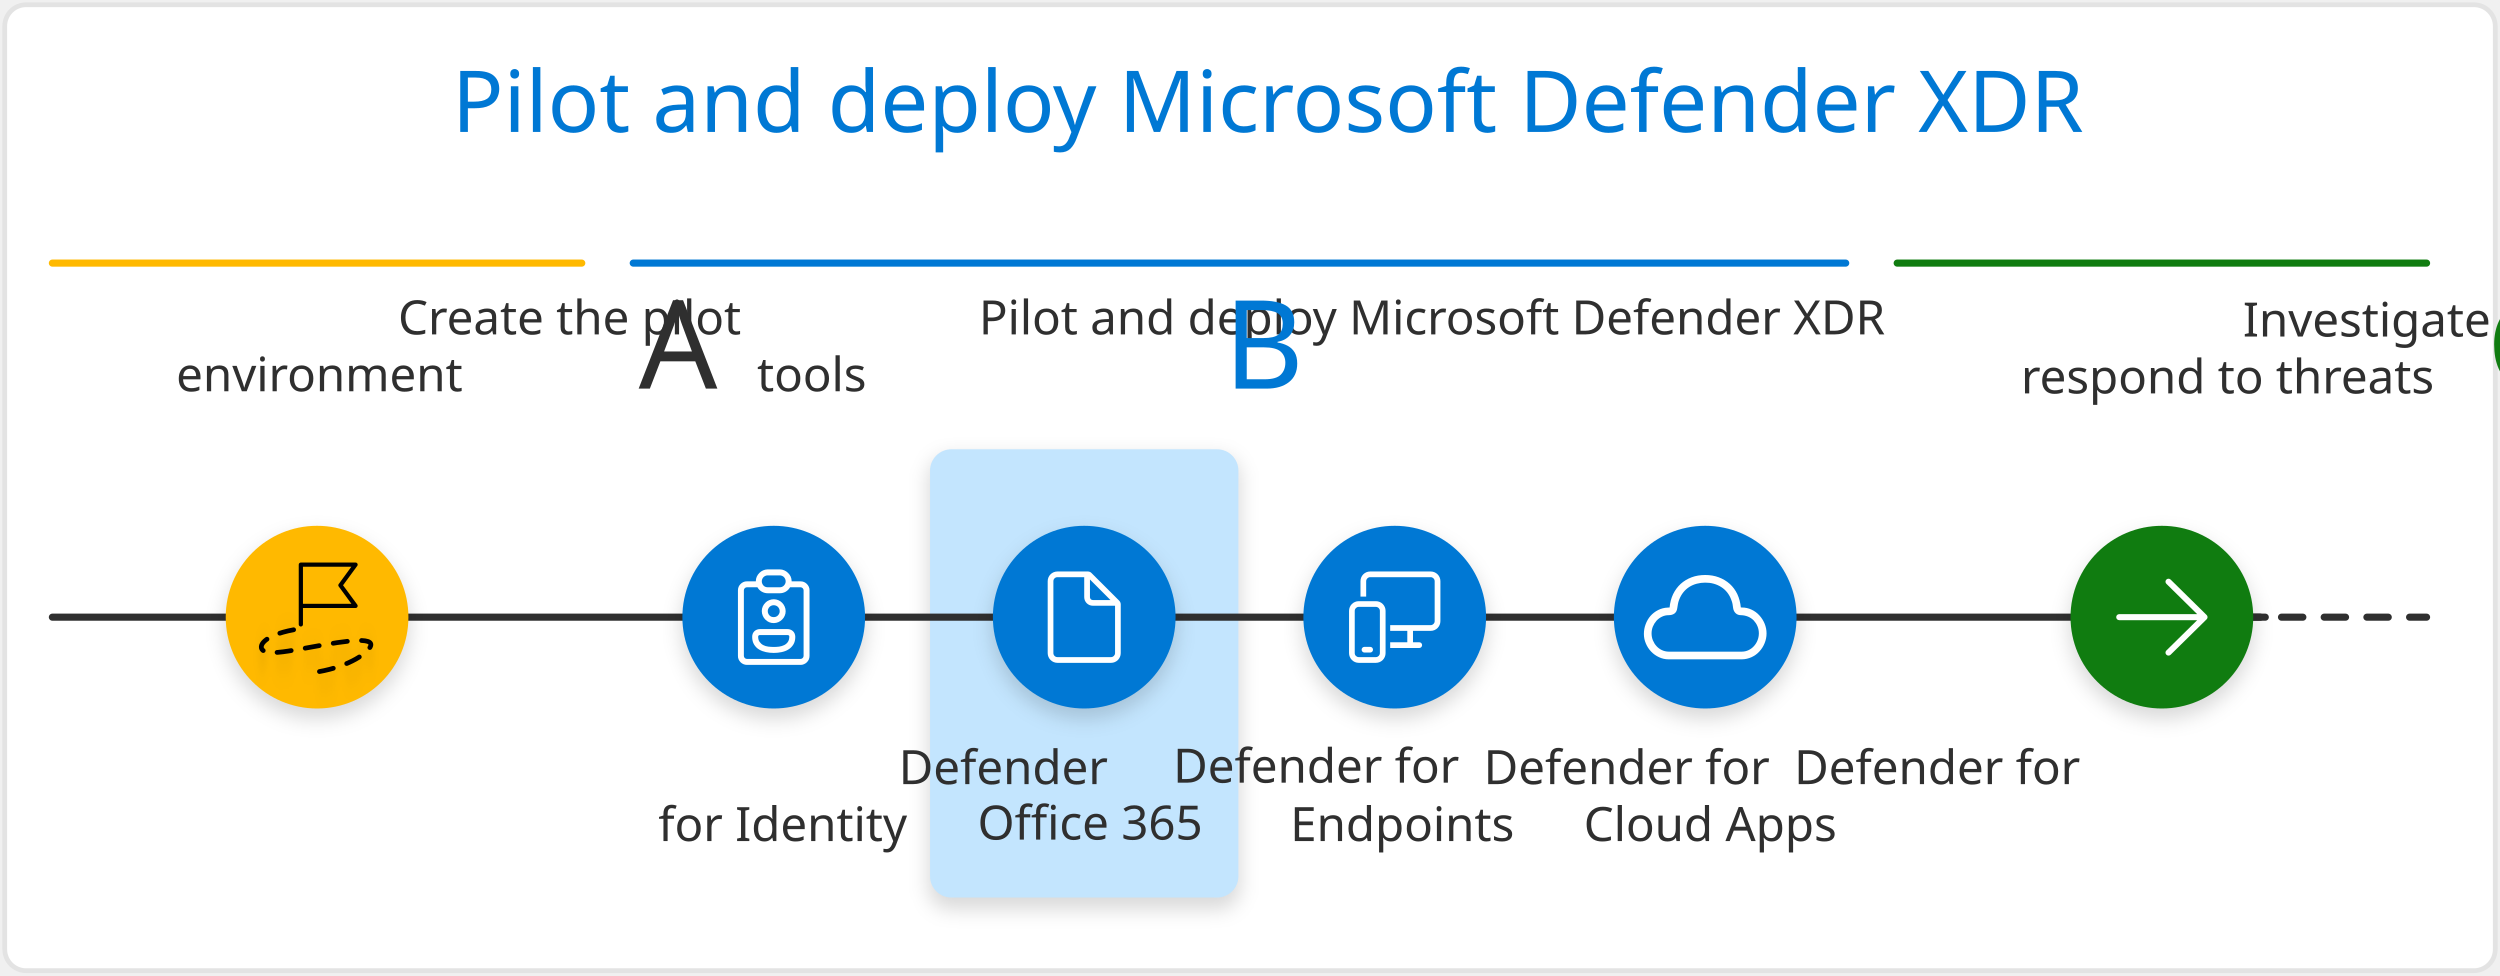
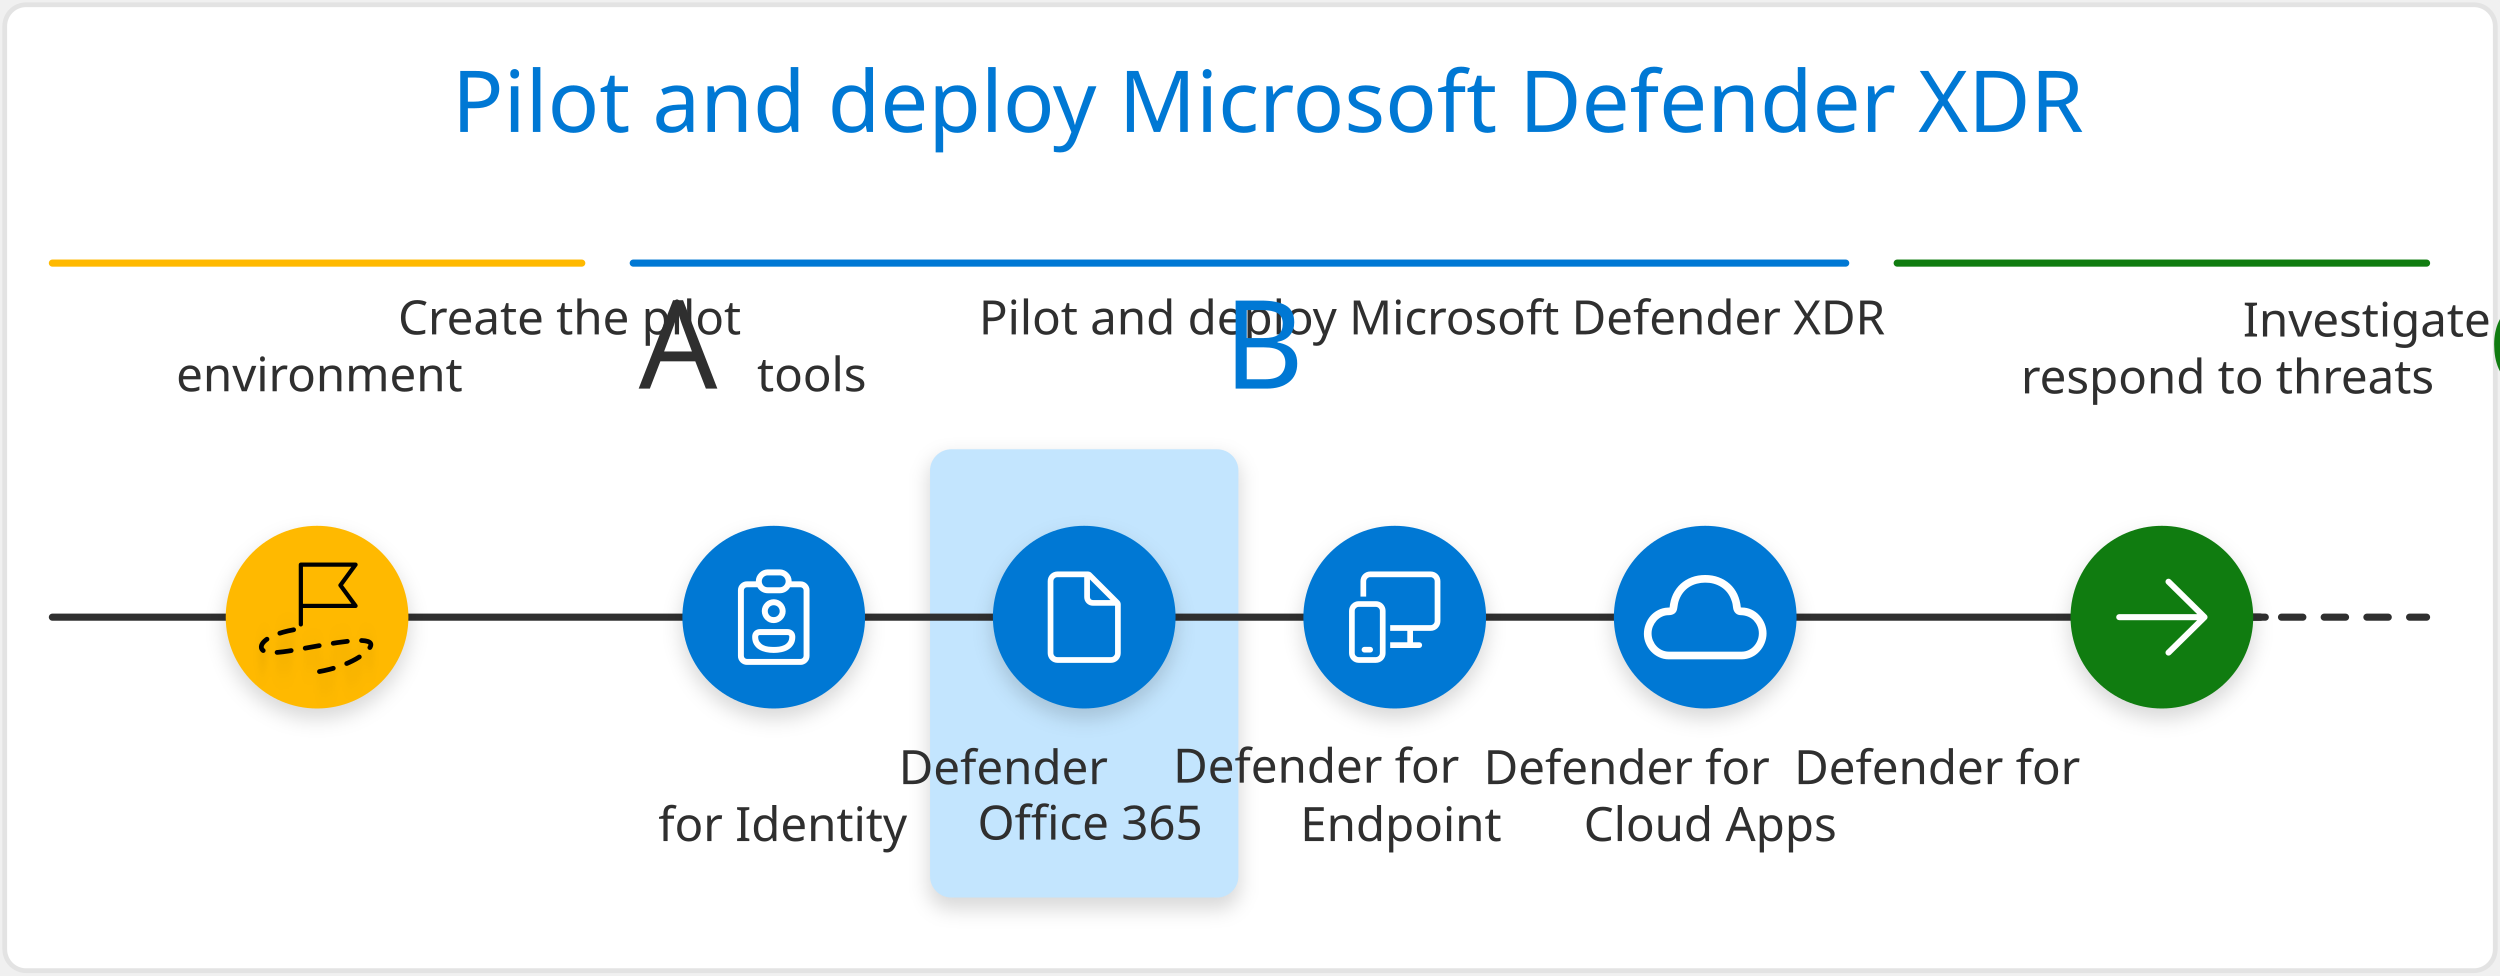
<svg xmlns="http://www.w3.org/2000/svg" xmlns:ns1="http://schemas.microsoft.com/visio/2003/SVGExtensions/" width="7.32in" height="2.856in" viewBox="0 0 527.024 205.625" xml:space="preserve" color-interpolation-filters="sRGB" class="st26">
  <ns1:documentProperties ns1:langID="1033" ns1:viewMarkup="false" />
  <style type="text/css">
	
		.st1 {fill:#ffffff;stroke:#e3e3e3;stroke-width:1}
		.st2 {visibility:visible}
		.st3 {fill:#000000;fill-opacity:0.15;filter:url(#filter_2);stroke:none}
		.st4 {fill:#c3e5fe;stroke:none;stroke-width:1}
		.st5 {stroke:#2f2f2f;stroke-dasharray:4.5,4.5;stroke-linecap:round;stroke-linejoin:round;stroke-width:1.5}
		.st6 {stroke:#2f2f2f;stroke-linecap:round;stroke-linejoin:round;stroke-width:1.5}
		.st7 {fill:#ffb900;stroke:none;stroke-width:1}
		.st8 {fill:#0078d4;stroke:none;stroke-width:1}
		.st9 {fill:#ffffff;stroke:none;stroke-width:0.75}
		.st10 {fill:#107c10;stroke:none;stroke-width:1}
		.st11 {fill:none;stroke:none;stroke-width:1}
		.st12 {fill:#2f2f2f;font-family:Segoe UI;font-size:0.833em}
		.st13 {font-size:1em}
		.st14 {stroke:#0078d4;stroke-linecap:round;stroke-linejoin:round;stroke-width:1.5}
		.st15 {fill:#0078d4;font-family:Segoe UI Semibold;font-size:1.5em}
		.st16 {fill:#ffffff;stroke:none;stroke-width:0.25}
		.st17 {fill:#000000;stroke:none;stroke-width:0.75}
		.st18 {fill:none;filter:url(#filter_2);stroke:#000000;stroke-dasharray:3,3;stroke-linecap:round;stroke-linejoin:round;stroke-opacity:0.15}
		.st19 {stroke:#000000;stroke-dasharray:3,3;stroke-linecap:round;stroke-linejoin:round;stroke-width:1}
		.st20 {stroke:#107c10;stroke-linecap:round;stroke-linejoin:round;stroke-width:1.5}
		.st21 {stroke:#ffb900;stroke-linecap:round;stroke-linejoin:round;stroke-width:1.5}
		.st22 {fill:#ffffff;stroke:none;stroke-width:0.299}
		.st23 {fill:#2f2f2f;font-family:Segoe UI Semibold;font-size:2.167em}
		.st24 {fill:#0078d4;font-family:Segoe UI Semibold;font-size:2.167em}
		.st25 {fill:#107c10;font-family:Segoe UI Semibold;font-size:2.167em}
		.st26 {fill:none;fill-rule:evenodd;font-size:12px;overflow:visible;stroke-linecap:square;stroke-miterlimit:3}
	
	</style>
  <defs id="Filters">
    <filter id="filter_2">
      <feGaussianBlur stdDeviation="2" />
    </filter>
  </defs>
  <g ns1:mID="0" ns1:index="1" ns1:groupContext="foregroundPage">
    <ns1:userDefs>
      <ns1:ud ns1:nameU="visNavType" ns1:val="VT0(1):26" />
    </ns1:userDefs>
    <ns1:pageProperties ns1:drawingScale="1" ns1:pageScale="1" ns1:drawingUnits="19" ns1:shadowOffsetX="9" ns1:shadowOffsetY="-9" />
    <ns1:layer ns1:name="Drawing" ns1:index="0" />
    <ns1:layer ns1:name="Icons" ns1:index="1" ns1:glue="false" />
    <ns1:layer ns1:name="Text" ns1:index="2" />
    <g id="shape1038-1" ns1:mID="1038" ns1:groupContext="shape" ns1:layerMember="0" transform="translate(1,-1)">
      <ns1:userDefs>
        <ns1:ud ns1:nameU="visNavOrder" ns1:prompt="" ns1:val="VT0(3000):26" />
      </ns1:userDefs>
      <rect x="0" y="2" width="525.024" height="203.625" rx="4.5" ry="4.5" class="st1" />
    </g>
    <g id="shape1039-3" ns1:mID="1039" ns1:groupContext="shape" ns1:layerMember="0" transform="translate(196.062,-16.4125)">
      <ns1:userDefs>
        <ns1:ud ns1:nameU="visNavOrder" ns1:val="VT0(27000):26" />
      </ns1:userDefs>
      <g id="shadow1039-4" ns1:groupContext="shadow" ns1:shadowOffsetX="1.22465E-16" ns1:shadowOffsetY="-2" ns1:shadowType="1" ns1:shadowScale="1.01" transform="matrix(1.01,0,0,1.01,-0.32503,0.41625)" class="st2">
        <rect x="0" y="111.125" width="65.006" height="94.5" rx="4.5" ry="4.5" class="st3" />
      </g>
      <rect x="0" y="111.125" width="65.006" height="94.5" rx="4.5" ry="4.5" class="st4" />
    </g>
    <g id="shape1040-8" ns1:mID="1040" ns1:groupContext="shape" ns1:layerMember="0" transform="translate(471.964,-75.5239)">
      <ns1:userDefs>
        <ns1:ud ns1:nameU="visNavOrder" ns1:val="VT0(1000):26" />
      </ns1:userDefs>
      <path d="M0 205.63 L39.58 205.63" class="st5" />
    </g>
    <g id="shape1041-11" ns1:mID="1041" ns1:groupContext="shape" ns1:layerMember="0" transform="translate(11.0414,-75.5239)">
      <ns1:userDefs>
        <ns1:ud ns1:nameU="visNavOrder" ns1:val="VT0(2000):26" />
      </ns1:userDefs>
      <path d="M0 205.63 L466.5 205.63" class="st6" />
    </g>
    <g id="shape1042-14" ns1:mID="1042" ns1:groupContext="shape" ns1:layerMember="1;0" transform="translate(47.5853,-56.2678)">
      <ns1:userDefs>
        <ns1:ud ns1:nameU="visNavOrder" ns1:prompt="" ns1:val="VT0(5000):26" />
      </ns1:userDefs>
      <g id="shadow1042-15" ns1:groupContext="shadow" ns1:shadowOffsetX="1.22465E-16" ns1:shadowOffsetY="-2" ns1:shadowType="1" ns1:shadowScale="1.01" transform="matrix(1.01,0,0,1.01,-0.192561,0.136311)" class="st2">
        <ellipse cx="19.256" cy="186.369" rx="19.256" ry="19.256" class="st3" />
      </g>
      <ellipse cx="19.256" cy="186.369" rx="19.256" ry="19.256" class="st7" />
    </g>
    <g id="shape1043-19" ns1:mID="1043" ns1:groupContext="shape" ns1:layerMember="1;0" transform="translate(274.764,-56.2678)">
      <ns1:userDefs>
        <ns1:ud ns1:nameU="visNavOrder" ns1:prompt="" ns1:val="VT0(11000):26" />
      </ns1:userDefs>
      <g id="shadow1043-20" ns1:groupContext="shadow" ns1:shadowOffsetX="1.22465E-16" ns1:shadowOffsetY="-2" ns1:shadowType="1" ns1:shadowScale="1.01" transform="matrix(1.01,0,0,1.01,-0.192561,0.136311)" class="st2">
        <ellipse cx="19.256" cy="186.369" rx="19.256" ry="19.256" class="st3" />
      </g>
      <ellipse cx="19.256" cy="186.369" rx="19.256" ry="19.256" class="st8" />
    </g>
    <g id="group1044-24" transform="translate(284.392,-65.8958)" ns1:mID="1044" ns1:groupContext="group" ns1:layerMember="0">
      <ns1:userDefs>
        <ns1:ud ns1:nameU="visNavOrder" ns1:prompt="" ns1:val="VT0(12000):26" />
      </ns1:userDefs>
      <g id="shape1045-25" ns1:mID="1045" ns1:groupContext="shape" ns1:layerMember="0">
        <path d="M4.45 186.37 C3.32 186.37 2.41 187.28 2.41 188.41 L2.41 191.66 L3.61 191.66 L3.61 188.41 C3.61 187.95 3.99         187.57 4.45 187.57 L17.21 187.57 C17.68 187.57 18.05 187.95 18.05 188.41 L18.05 196.84 C18.05 197.3         17.68 197.68 17.21 197.68 L8.67 197.68 L8.67 198.89 L12.28 198.89 L12.28 201.29 L8.67 201.29 L8.67 202.5         L14.8 202.5 C15.14 202.5 15.4 202.23 15.4 201.89 C15.4 201.56 15.14 201.29 14.8 201.29 L13.48 201.29         L13.48 198.89 L17.21 198.89 C18.34 198.89 19.26 197.97 19.26 196.84 L19.26 188.41 C19.26 187.28 18.34         186.37 17.21 186.37 L4.45 186.37 ZM2.65 202.86 C2.65 202.52 2.92 202.26 3.25 202.26 L4.45 202.26 C4.79         202.26 5.05 202.52 5.05 202.86 C5.05 203.19 4.79 203.46 4.45 203.46 L3.25 203.46 C2.92 203.46 2.65 203.19         2.65 202.86 ZM2.05 192.63 C0.92 192.63 0 193.54 0 194.67 L0 203.58 C0 204.71 0.92 205.63 2.05 205.63         L5.66 205.63 C6.79 205.63 7.7 204.71 7.7 203.58 L7.7 194.67 C7.7 193.54 6.79 192.63 5.66 192.63 L2.05         192.63 ZM1.2 194.67 C1.2 194.21 1.58 193.83 2.05 193.83 L5.66 193.83 C6.12 193.83 6.5 194.21 6.5 194.67         L6.5 203.58 C6.5 204.04 6.12 204.42 5.66 204.42 L2.05 204.42 C1.58 204.42 1.2 204.04 1.2 203.58 L1.2         194.67 Z" class="st9" />
      </g>
    </g>
    <g id="shape1046-27" ns1:mID="1046" ns1:groupContext="shape" ns1:layerMember="1;0" transform="translate(209.309,-56.2678)">
      <ns1:userDefs>
        <ns1:ud ns1:nameU="visNavOrder" ns1:prompt="" ns1:val="VT0(10000):26" />
      </ns1:userDefs>
      <g id="shadow1046-28" ns1:groupContext="shadow" ns1:shadowOffsetX="1.22465E-16" ns1:shadowOffsetY="-2" ns1:shadowType="1" ns1:shadowScale="1.01" transform="matrix(1.01,0,0,1.01,-0.192561,0.136311)" class="st2">
        <ellipse cx="19.256" cy="186.369" rx="19.256" ry="19.256" class="st3" />
      </g>
      <ellipse cx="19.256" cy="186.369" rx="19.256" ry="19.256" class="st8" />
    </g>
    <g id="shape1047-32" ns1:mID="1047" ns1:groupContext="shape" ns1:layerMember="1;0" transform="translate(143.854,-56.2678)">
      <ns1:userDefs>
        <ns1:ud ns1:nameU="visNavOrder" ns1:prompt="" ns1:val="VT0(8000):26" />
      </ns1:userDefs>
      <g id="shadow1047-33" ns1:groupContext="shadow" ns1:shadowOffsetX="1.22465E-16" ns1:shadowOffsetY="-2" ns1:shadowType="1" ns1:shadowScale="1.01" transform="matrix(1.01,0,0,1.01,-0.192561,0.136311)" class="st2">
        <ellipse cx="19.256" cy="186.369" rx="19.256" ry="19.256" class="st3" />
      </g>
      <ellipse cx="19.256" cy="186.369" rx="19.256" ry="19.256" class="st8" />
    </g>
    <g id="shape1048-37" ns1:mID="1048" ns1:groupContext="shape" ns1:layerMember="1;0" transform="translate(340.219,-56.2678)">
      <ns1:userDefs>
        <ns1:ud ns1:nameU="visNavOrder" ns1:prompt="" ns1:val="VT0(14000):26" />
      </ns1:userDefs>
      <g id="shadow1048-38" ns1:groupContext="shadow" ns1:shadowOffsetX="1.22465E-16" ns1:shadowOffsetY="-2" ns1:shadowType="1" ns1:shadowScale="1.01" transform="matrix(1.01,0,0,1.01,-0.192561,0.136311)" class="st2">
        <ellipse cx="19.256" cy="186.369" rx="19.256" ry="19.256" class="st3" />
      </g>
      <ellipse cx="19.256" cy="186.369" rx="19.256" ry="19.256" class="st8" />
    </g>
    <g id="shape1049-42" ns1:mID="1049" ns1:groupContext="shape" ns1:layerMember="1;0" transform="translate(436.488,-56.2678)">
      <ns1:userDefs>
        <ns1:ud ns1:nameU="visNavOrder" ns1:prompt="" ns1:val="VT0(17000):26" />
      </ns1:userDefs>
      <g id="shadow1049-43" ns1:groupContext="shadow" ns1:shadowOffsetX="1.22465E-16" ns1:shadowOffsetY="-2" ns1:shadowType="1" ns1:shadowScale="1.01" transform="matrix(1.01,0,0,1.01,-0.192561,0.136311)" class="st2">
        <ellipse cx="19.256" cy="186.369" rx="19.256" ry="19.256" class="st3" />
      </g>
      <ellipse cx="19.256" cy="186.369" rx="19.256" ry="19.256" class="st10" />
    </g>
    <g id="group1050-47" transform="translate(446.116,-67.353)" ns1:mID="1050" ns1:groupContext="group" ns1:layerMember="0">
      <ns1:userDefs>
        <ns1:ud ns1:nameU="visNavOrder" ns1:prompt="" ns1:val="VT0(19000):26" />
      </ns1:userDefs>
      <g id="shape1051-48" ns1:mID="1051" ns1:groupContext="shape" ns1:layerMember="0">
        <path d="M0 197.45 C0 197.1 0.28 196.82 0.63 196.82 L17.07 196.82 L10.58 190.43 C10.33 190.19 10.32 189.79 10.57         189.54 C10.81 189.29 11.22 189.28 11.47 189.53 L19.06 197 C19.06 197 19.07 197.01 19.07 197.01 C19.18         197.12 19.24 197.26 19.25 197.4 C19.26 197.44 19.26 197.48 19.25 197.52 C19.24 197.66 19.18 197.79 19.07         197.9 C19.07 197.91 19.06 197.91 19.05 197.92 L11.47 205.38 C11.22 205.63 10.81 205.62 10.57 205.37         C10.32 205.12 10.33 204.72 10.58 204.48 L17.07 198.09 L0.63 198.09 C0.28 198.09 0 197.8 0 197.45 Z" class="st9" />
      </g>
    </g>
    <g id="shape1052-50" ns1:mID="1052" ns1:groupContext="shape" ns1:layerMember="2" transform="translate(159.593,-120.578)">
      <ns1:userDefs>
        <ns1:ud ns1:nameU="visNavOrder" ns1:val="VT0(6000):26" />
      </ns1:userDefs>
      <ns1:textBlock ns1:margins="rect(0,0,0,0)" />
      <ns1:textRect cx="93.735" cy="194.071" width="187.47" height="23.107" />
      <rect x="0" y="182.518" width="187.47" height="23.107" rx="4.5" ry="4.5" class="st11" />
      <text x="0" y="191.07" class="st12" ns1:langID="1033">
        <ns1:paragraph />
        <ns1:tabList />Pilot and deploy Microsoft Defender XDR <tspan x="0" dy="1.2em" class="st13">tools</tspan>
      </text>
    </g>
    <g id="shape1053-54" ns1:mID="1053" ns1:groupContext="shape" ns1:layerMember="2" transform="translate(132.3,-25.7634)">
      <ns1:userDefs>
        <ns1:ud ns1:nameU="visNavOrder" ns1:val="VT0(7000):26" />
      </ns1:userDefs>
      <ns1:textBlock ns1:margins="rect(6,6,6,6)" />
      <ns1:textRect cx="30.81" cy="194.071" width="61.62" height="23.107" />
      <rect x="0" y="182.518" width="61.62" height="23.107" rx="4.5" ry="4.5" class="st11" />
      <text x="10.38" y="191.07" class="st12" ns1:langID="1033">
        <ns1:paragraph ns1:horizAlign="1" />
        <ns1:tabList />Defender <tspan x="6.47" dy="1.2em" class="st13">for Identity</tspan>
      </text>
    </g>
    <g id="shape1054-58" ns1:mID="1054" ns1:groupContext="shape" ns1:layerMember="0" transform="translate(133.493,-150.165)">
      <ns1:userDefs>
        <ns1:ud ns1:nameU="visNavOrder" ns1:val="VT0(15000):26" />
      </ns1:userDefs>
      <path d="M0 205.63 L255.6 205.63" class="st14" />
    </g>
    <g id="shape1055-61" ns1:mID="1055" ns1:groupContext="shape" ns1:layerMember="2" transform="translate(192.253,-26.3707)">
      <ns1:userDefs>
        <ns1:ud ns1:nameU="visNavOrder" ns1:val="VT0(18000):26" />
      </ns1:userDefs>
      <ns1:textBlock ns1:margins="rect(6,6,6,6)" />
      <ns1:textRect cx="36.312" cy="194.375" width="72.63" height="22.5" />
      <rect x="0" y="183.125" width="72.625" height="22.5" rx="4.5" ry="4.5" class="st11" />
      <text x="8.28" y="191.37" class="st12" ns1:langID="1033">
        <ns1:paragraph ns1:horizAlign="1" />
        <ns1:tabList />Defender for <tspan x="13.82" dy="1.2em" class="st13">Office 365</tspan>
      </text>
    </g>
    <g id="shape1056-65" ns1:mID="1056" ns1:groupContext="shape" ns1:layerMember="2" transform="translate(259.99,-25.7634)">
      <ns1:userDefs>
        <ns1:ud ns1:nameU="visNavOrder" ns1:val="VT0(20000):26" />
      </ns1:userDefs>
      <ns1:textBlock ns1:margins="rect(6,6,6,6)" />
      <ns1:textRect cx="34.031" cy="194.071" width="68.07" height="23.107" />
      <rect x="0" y="182.518" width="68.061" height="23.107" rx="4.5" ry="4.5" class="st11" />
      <text x="6" y="191.07" class="st12" ns1:langID="1033">
        <ns1:paragraph ns1:horizAlign="1" />
-         <ns1:tabList />Defender for <tspan x="12" dy="1.2em" class="st13">Endpoints </tspan>
+         <ns1:tabList />Defender for <tspan x="14.12" dy="1.2em" class="st13">Endpoint</tspan>
      </text>
    </g>
    <g id="shape1057-69" ns1:mID="1057" ns1:groupContext="shape" ns1:layerMember="2" transform="translate(325.445,-25.7634)">
      <ns1:userDefs>
        <ns1:ud ns1:nameU="visNavOrder" ns1:val="VT0(21000):26" />
      </ns1:userDefs>
      <ns1:textBlock ns1:margins="rect(6,6,6,6)" />
      <ns1:textRect cx="34.031" cy="194.071" width="68.07" height="23.107" />
      <rect x="0" y="182.518" width="68.061" height="23.107" rx="4.5" ry="4.5" class="st11" />
      <text x="6" y="191.07" class="st12" ns1:langID="1033">
        <ns1:paragraph ns1:horizAlign="1" />
        <ns1:tabList />Defender for <tspan x="8.42" dy="1.2em" class="st13">Cloud Apps</tspan>
      </text>
    </g>
    <g id="shape1058-73" ns1:mID="1058" ns1:groupContext="shape" ns1:layerMember="2;0" transform="translate(11.0414,-172.22)">
      <ns1:userDefs>
        <ns1:ud ns1:nameU="visNavOrder" ns1:prompt="" ns1:val="VT0(22000):26" />
      </ns1:userDefs>
      <ns1:textBlock ns1:margins="rect(0,0,0,0)" />
      <ns1:textRect cx="201.546" cy="194.64" width="403.1" height="21.971" />
      <rect x="0" y="183.654" width="403.092" height="21.971" rx="4.5" ry="4.5" class="st11" />
      <text x="0" y="200.04" class="st15" ns1:langID="1033">
        <ns1:paragraph />
        <ns1:tabList />Pilot and deploy Microsoft Defender XDR</text>
    </g>
    <g id="group1059-76" transform="translate(220.863,-65.8958)" ns1:mID="1059" ns1:groupContext="group" ns1:layerMember="0">
      <ns1:userDefs>
        <ns1:ud ns1:nameU="visNavOrder" ns1:val="VT0(23000):26" />
      </ns1:userDefs>
      <g id="shape1060-77" ns1:mID="1060" ns1:groupContext="shape" ns1:layerMember="0">
        <path d="M2.05 186.37 C0.92 186.37 0 187.28 0 188.41 L0 203.58 C0 204.71 0.92 205.63 2.05 205.63 L13.36 205.63 C14.49         205.63 15.4 204.71 15.4 203.58 L15.4 193.31 C15.4 193.02 15.29 192.75 15.09 192.54 L9.23 186.69 C9.03         186.48 8.75 186.37 8.47 186.37 L2.05 186.37 ZM1.2 188.41 C1.2 187.95 1.58 187.57 2.05 187.57 L7.7 187.57         L7.7 191.78 C7.7 192.78 8.51 193.59 9.51 193.59 L14.2 193.59 L14.2 203.58 C14.2 204.04 13.82 204.42         13.36 204.42 L2.05 204.42 C1.58 204.42 1.2 204.04 1.2 203.58 L1.2 188.41 ZM13.23 192.39 L9.51 192.39         C9.18 192.39 8.91 192.12 8.91 191.78 L8.91 188.06 L13.23 192.39 Z" class="st9" />
      </g>
    </g>
    <g id="group1061-79" transform="translate(346.547,-66.6354)" ns1:mID="1061" ns1:groupContext="group" ns1:layerMember="0">
      <ns1:userDefs>
        <ns1:ud ns1:nameU="visNavOrder" ns1:val="VT0(24000):26" />
      </ns1:userDefs>
      <g id="shape1062-80" ns1:mID="1062" ns1:groupContext="shape" ns1:layerMember="0">
        <path d="M5.2 205.63 C4.49 205.63 3.83 205.48 3.19 205.18 C2.56 204.89 2.01 204.5 1.54 204.01 C1.07 203.52 0.69 202.95         0.42 202.3 C0.14 201.66 0 200.98 0 200.28 C0 199.57 0.12 198.88 0.37 198.23 C0.61 197.57 0.95 196.99         1.39 196.48 C1.83 195.98 2.36 195.57 2.98 195.25 C3.6 194.93 4.28 194.75 5.01 194.72 L5.42 194.7 C5.51         193.67 5.76 192.73 6.16 191.89 C6.57 191.05 7.1 190.33 7.75 189.73 C8.41 189.13 9.18 188.67 10.05 188.34         C10.92 188.01 11.88 187.85 12.93 187.85 C13.96 187.85 14.92 188.01 15.79 188.34 C16.67 188.67 17.44         189.13 18.11 189.73 C18.77 190.33 19.3 191.05 19.7 191.89 C20.09 192.73 20.34 193.67 20.44 194.7 L20.64         194.7 C21.38 194.7 22.06 194.85 22.69 195.15 C23.32 195.44 23.87 195.84 24.34 196.36 C24.81 196.87 25.18         197.45 25.45 198.1 C25.72 198.75 25.86 199.44 25.86 200.17 C25.86 200.89 25.72 201.57 25.45 202.23 C25.18         202.89 24.82 203.47 24.35 203.97 C23.89 204.48 23.34 204.88 22.7 205.17 C22.06 205.46 21.38 205.62 20.66         205.63 L5.2 205.63 ZM20.63 204.01 C21.14 204.01 21.62 203.9 22.06 203.69 C22.5 203.48 22.88 203.2 23.21         202.83 C23.53 202.47 23.79 202.06 23.96 201.61 C24.14 201.16 24.23 200.68 24.24 200.17 C24.24 199.63         24.14 199.13 23.95 198.67 C23.76 198.2 23.49 197.8 23.16 197.44 C22.82 197.09 22.41 196.82 21.94 196.62         C21.47 196.43 20.97 196.33 20.44 196.32 C20 196.32 19.64 196.18 19.36 195.92 C19.07 195.65 18.89 195.3         18.82 194.87 C18.78 194.56 18.74 194.27 18.69 193.98 C18.64 193.7 18.55 193.41 18.43 193.11 C18.22 192.51         17.92 191.98 17.56 191.52 C17.2 191.07 16.78 190.69 16.3 190.39 C15.82 190.08 15.3 189.85 14.73 189.69         C14.17 189.53 13.57 189.46 12.93 189.46 C12.3 189.46 11.7 189.54 11.14 189.69 C10.57 189.84 10.05 190.07         9.57 190.37 C9.09 190.68 8.67 191.06 8.31 191.51 C7.95 191.96 7.65 192.49 7.42 193.1 C7.31 193.39 7.23         193.68 7.18 193.97 C7.13 194.26 7.08 194.56 7.03 194.87 C6.97 195.36 6.77 195.73 6.45 195.97 C6.13 196.2         5.73 196.32 5.24 196.32 C4.73 196.32 4.25 196.42 3.81 196.64 C3.37 196.85 2.99 197.13 2.66 197.49 C2.34         197.86 2.08 198.27 1.89 198.73 C1.71 199.19 1.62 199.67 1.62 200.17 C1.62 200.67 1.71 201.15 1.89 201.61         C2.08 202.07 2.33 202.48 2.65 202.83 C2.97 203.19 3.35 203.47 3.79 203.68 C4.23 203.89 4.71 204 5.23         204.01 L20.63 204.01 Z" class="st16" />
      </g>
    </g>
    <g id="group1063-82" transform="translate(54.4013,-64.0101)" ns1:mID="1063" ns1:groupContext="group" ns1:layerMember="0">
      <ns1:userDefs>
        <ns1:ud ns1:nameU="visNavOrder" ns1:val="VT0(26000):26" />
      </ns1:userDefs>
      <g id="group1064-83" transform="translate(8.57463,-9.54009)" ns1:mID="1064" ns1:groupContext="group" ns1:layerMember="0">
        <ns1:userDefs>
          <ns1:ud ns1:nameU="visNavOrder" ns1:prompt="" ns1:val="VT0(35000):26" />
        </ns1:userDefs>
        <g id="shape1065-84" ns1:mID="1065" ns1:groupContext="shape" ns1:layerMember="0">
          <path d="M0 192.58 C0 192.34 0.2 192.14 0.44 192.14 L11.98 192.14 C12.15 192.14 12.3 192.23 12.37 192.38 C12.45          192.53 12.44 192.71 12.34 192.84 L9.34 196.93 L12.34 201.01 C12.44 201.15 12.45 201.33 12.37 201.48          C12.3 201.63 12.15 201.72 11.98 201.72 L0.89 201.72 L0.89 205.18 C0.89 205.43 0.69 205.63 0.44 205.63          C0.2 205.63 0 205.43 0 205.18 L0 192.58 ZM0.89 200.83 L11.1 200.83 L8.43 197.19 C8.31 197.04 8.31          196.82 8.43 196.67 L11.1 193.02 L0.89 193.02 L0.89 200.83 Z" class="st17" />
        </g>
      </g>
      <g id="shape1066-86" ns1:mID="1066" ns1:groupContext="shape" ns1:layerMember="0" transform="translate(177.989,96.4831) rotate(59.5344)">
        <ns1:userDefs>
          <ns1:ud ns1:nameU="visNavOrder" ns1:prompt="" ns1:val="VT0(36000):26" />
        </ns1:userDefs>
        <g id="shadow1066-87" ns1:groupContext="shadow" ns1:shadowOffsetX="1.22465E-16" ns1:shadowOffsetY="-2" ns1:shadowType="1" ns1:shadowScale="1.01" transform="matrix(1.01,1.11022E-16,-1.11022E-16,1.01,1.6725,-0.963924)" class="st2">
          <path d="M0 197.8 C-2.27 204.07 -0.75 206.25 0.65 205.5 C1.82 204.87 2.91 202.2 4.37 198.23 C6.51 192.43 9.46          183.88 11.11 185.47 C12.14 186.47 12.66 191.45 10.27 197.8" class="st18" />
        </g>
        <path d="M0 197.8 C-2.27 204.07 -0.75 206.25 0.65 205.5 C1.82 204.87 2.91 202.2 4.37 198.23 C6.51 192.43 9.46 183.88         11.11 185.47 C12.14 186.47 12.66 191.45 10.27 197.8" class="st19" />
      </g>
    </g>
    <g id="shape1067-94" ns1:mID="1067" ns1:groupContext="shape" ns1:layerMember="2" transform="translate(426.044,-120.578)">
      <ns1:userDefs>
        <ns1:ud ns1:nameU="visNavOrder" ns1:val="VT0(9000):26" />
      </ns1:userDefs>
      <ns1:textBlock ns1:margins="rect(0,0,0,0)" ns1:verticalAlign="0" />
      <ns1:textRect cx="42.75" cy="194.071" width="85.5" height="23.107" />
      <rect x="0" y="182.518" width="85.5" height="23.107" rx="4.5" ry="4.5" class="st11" />
      <text x="0" y="191.52" class="st12" ns1:langID="1033">
        <ns1:paragraph />
        <ns1:tabList />Investigate and <tspan x="0" dy="1.2em" class="st13">respond to threats</tspan>
      </text>
    </g>
    <g id="shape1068-98" ns1:mID="1068" ns1:groupContext="shape" ns1:layerMember="0" transform="translate(399.944,-150.165)">
      <ns1:userDefs>
        <ns1:ud ns1:nameU="visNavOrder" ns1:val="VT0(16000):26" />
      </ns1:userDefs>
      <path d="M0 205.63 L111.6 205.63" class="st20" />
    </g>
    <g id="shape1069-101" ns1:mID="1069" ns1:groupContext="shape" ns1:layerMember="2" transform="translate(37.1414,-120.578)">
      <ns1:userDefs>
        <ns1:ud ns1:nameU="visNavOrder" ns1:val="VT0(4000):26" />
      </ns1:userDefs>
      <ns1:textBlock ns1:margins="rect(0,0,0,0)" />
      <ns1:textRect cx="42.75" cy="194.071" width="85.5" height="23.107" />
      <rect x="0" y="182.518" width="85.5" height="23.107" rx="4.5" ry="4.5" class="st11" />
      <text x="0" y="191.07" class="st12" ns1:langID="1033">
        <ns1:paragraph />
        <ns1:tabList />Create the pilot <tspan x="0" dy="1.2em" class="st13">environment</tspan>
      </text>
    </g>
    <g id="shape1070-105" ns1:mID="1070" ns1:groupContext="shape" ns1:layerMember="0" transform="translate(11.0414,-150.165)">
      <ns1:userDefs>
        <ns1:ud ns1:nameU="visNavOrder" ns1:val="VT0(13000):26" />
      </ns1:userDefs>
      <path d="M0 205.63 L111.6 205.63" class="st21" />
    </g>
    <g id="group1071-108" transform="translate(155.555,-65.4561)" ns1:mID="1071" ns1:groupContext="group" ns1:layerMember="0">
      <ns1:userDefs>
        <ns1:ud ns1:nameU="visNavOrder" ns1:val="VT0(25000):26" />
      </ns1:userDefs>
      <g id="shape1072-109" ns1:mID="1072" ns1:groupContext="shape" ns1:layerMember="0">
        <path d="M1.89 205.62 C1.64 205.62 1.4 205.57 1.17 205.47 C0.94 205.37 0.74 205.24 0.57 205.07 C0.4 204.9 0.26 204.69         0.15 204.46 C0.05 204.22 0 203.98 0.01 203.73 L0.01 189.89 C0.01 189.64 0.06 189.39 0.15 189.17 C0.25         188.94 0.39 188.74 0.56 188.57 C0.73 188.4 0.93 188.26 1.17 188.15 C1.4 188.05 1.65 188 1.89 188.01         L3.78 188.01 L3.78 187.96 C3.78 187.63 3.85 187.32 3.98 187.02 C4.11 186.73 4.29 186.47 4.52 186.24         C4.75 186.01 5.01 185.83 5.3 185.7 C5.6 185.57 5.91 185.5 6.25 185.49 L8.86 185.49 C9.18 185.49 9.48         185.56 9.78 185.69 C10.07 185.82 10.34 186 10.57 186.23 C10.81 186.46 10.99 186.71 11.12 186.99 C11.25         187.28 11.32 187.58 11.33 187.92 L11.33 188.01 L13.22 188.01 C13.47 188.01 13.71 188.05 13.94 188.15         C14.17 188.25 14.37 188.39 14.54 188.56 C14.71 188.73 14.85 188.93 14.96 189.17 C15.06 189.4 15.11 189.64         15.1 189.89 L15.1 203.73 C15.1 203.99 15.05 204.23 14.96 204.46 C14.86 204.69 14.72 204.89 14.55 205.06         C14.38 205.23 14.18 205.37 13.94 205.47 C13.71 205.58 13.46 205.63 13.22 205.62 L1.89 205.62 ZM8.81         189.26 C8.99 189.26 9.15 189.23 9.3 189.17 C9.45 189.1 9.59 189.01 9.7 188.9 C9.81 188.79 9.9 188.65         9.97 188.5 C10.04 188.34 10.08 188.18 10.07 188.01 C10.07 187.84 10.04 187.67 9.97 187.52 C9.91 187.37         9.82 187.24 9.71 187.12 C9.6 187 9.46 186.91 9.3 186.85 C9.15 186.78 8.98 186.75 8.81 186.75 L6.3 186.75         C6.12 186.75 5.96 186.78 5.81 186.85 C5.66 186.91 5.52 187 5.41 187.11 C5.3 187.22 5.21 187.36 5.14         187.51 C5.07 187.67 5.03 187.84 5.04 188.01 C5.04 188.18 5.07 188.35 5.14 188.5 C5.2 188.65 5.29 188.78         5.4 188.9 C5.51 189.02 5.65 189.11 5.8 189.17 C5.95 189.22 6.11 189.26 6.3 189.26 L8.81 189.26 ZM13.22         204.36 C13.39 204.36 13.53 204.3 13.66 204.17 C13.78 204.05 13.85 203.9 13.85 203.73 L13.85 189.89 C13.85         189.72 13.78 189.58 13.66 189.45 C13.53 189.33 13.39 189.26 13.22 189.26 L11 189.26 C10.77 189.66 10.47         189.96 10.08 190.19 C9.69 190.41 9.27 190.52 8.81 190.52 L6.3 190.52 C5.84 190.52 5.43 190.41 5.04 190.19         C4.65 189.96 4.34 189.66 4.12 189.26 L1.89 189.26 C1.72 189.26 1.58 189.33 1.45 189.45 C1.33 189.58         1.26 189.72 1.26 189.89 L1.26 203.73 C1.26 203.9 1.33 204.05 1.45 204.17 C1.58 204.3 1.72 204.36 1.89         204.36 L13.22 204.36 ZM5.04 194.3 L5.04 194.25 C5.04 193.91 5.11 193.59 5.25 193.29 C5.38 193 5.57 192.74         5.8 192.51 C6.02 192.28 6.29 192.1 6.59 191.98 C6.89 191.85 7.21 191.79 7.56 191.78 C7.9 191.78 8.22         191.85 8.53 191.98 C8.84 192.11 9.1 192.29 9.32 192.52 C9.55 192.75 9.73 193.02 9.86 193.32 C10 193.63         10.07 193.95 10.07 194.3 C10.07 194.64 10.01 194.97 9.87 195.27 C9.74 195.57 9.56 195.84 9.33 196.06         C9.11 196.29 8.84 196.47 8.53 196.61 C8.22 196.74 7.9 196.81 7.56 196.81 C7.21 196.81 6.88 196.75 6.58         196.62 C6.28 196.48 6.01 196.3 5.79 196.07 C5.56 195.85 5.38 195.58 5.25 195.28 C5.11 194.98 5.05 194.65         5.04 194.3 ZM8.81 194.3 C8.81 194.13 8.78 193.96 8.71 193.81 C8.65 193.66 8.56 193.53 8.45 193.41 C8.34         193.29 8.2 193.2 8.05 193.14 C7.89 193.07 7.73 193.04 7.56 193.04 C7.38 193.04 7.21 193.07 7.06 193.14         C6.91 193.2 6.78 193.29 6.67 193.4 C6.56 193.51 6.47 193.65 6.4 193.8 C6.32 193.96 6.29 194.13 6.3 194.3         C6.3 194.47 6.33 194.64 6.4 194.79 C6.46 194.94 6.55 195.07 6.66 195.19 C6.77 195.31 6.9 195.4 7.05         195.46 C7.2 195.51 7.37 195.55 7.56 195.55 C7.73 195.55 7.9 195.52 8.05 195.46 C8.2 195.39 8.33 195.3         8.44 195.19 C8.55 195.08 8.64 194.94 8.71 194.79 C8.79 194.63 8.82 194.47 8.81 194.3 ZM3.01 199.71 C3.01         199.47 3.05 199.25 3.13 199.04 C3.21 198.84 3.33 198.67 3.48 198.52 C3.63 198.38 3.8 198.27 4.01 198.19         C4.21 198.11 4.44 198.07 4.69 198.07 L10.42 198.07 C10.67 198.07 10.89 198.11 11.09 198.19 C11.3 198.27         11.47 198.38 11.62 198.52 C11.77 198.67 11.89 198.84 11.97 199.04 C12.05 199.25 12.09 199.47 12.1 199.71         C12.1 200.36 11.96 200.9 11.69 201.33 C11.42 201.77 11.08 202.11 10.65 202.37 C10.23 202.64 9.74 202.82         9.2 202.93 C8.65 203.05 8.11 203.1 7.56 203.1 C7 203.1 6.46 203.05 5.92 202.93 C5.39 202.82 4.9 202.64         4.47 202.38 C4.04 202.13 3.69 201.78 3.42 201.34 C3.15 200.9 3.01 200.36 3.01 199.71 ZM10.84 199.66         C10.84 199.53 10.8 199.44 10.72 199.4 C10.64 199.35 10.54 199.33 10.42 199.33 L4.69 199.33 C4.57 199.33         4.48 199.35 4.4 199.4 C4.32 199.44 4.28 199.53 4.27 199.66 C4.27 200.13 4.37 200.5 4.58 200.78 C4.78         201.06 5.04 201.29 5.35 201.45 C5.67 201.62 6.02 201.72 6.41 201.77 C6.79 201.81 7.17 201.84 7.56 201.84         C7.93 201.84 8.31 201.82 8.7 201.77 C9.08 201.71 9.44 201.61 9.76 201.45 C10.08 201.29 10.34 201.07         10.53 200.79 C10.73 200.51 10.83 200.13 10.84 199.66 Z" class="st22" />
      </g>
    </g>
    <g id="shape1073-111" ns1:mID="1073" ns1:groupContext="shape" ns1:layerMember="0" transform="translate(11.0414,-122.165)">
      <ns1:userDefs>
        <ns1:ud ns1:nameU="visNavOrder" ns1:val="VT0(28000):26" />
      </ns1:userDefs>
      <ns1:textBlock ns1:margins="rect(0,0,0,0)" />
      <ns1:textRect cx="10.631" cy="194.995" width="21.27" height="21.261" />
      <rect x="0" y="184.364" width="21.262" height="21.261" rx="4.5" ry="4.5" class="st11" />
      <text x="1.9" y="204.09" class="st23" ns1:langID="1033">
        <ns1:paragraph ns1:spLine="-1.4" ns1:horizAlign="1" />
        <ns1:tabList />A</text>
    </g>
    <g id="shape1074-114" ns1:mID="1074" ns1:groupContext="shape" ns1:layerMember="0" transform="translate(133.493,-122.165)">
      <ns1:userDefs>
        <ns1:ud ns1:nameU="visNavOrder" ns1:val="VT0(29000):26" />
      </ns1:userDefs>
      <ns1:textBlock ns1:margins="rect(0,0,0,0)" />
      <ns1:textRect cx="10.631" cy="194.995" width="21.27" height="21.261" />
      <rect x="0" y="184.364" width="21.262" height="21.261" rx="4.5" ry="4.5" class="st11" />
      <text x="2.78" y="204.09" class="st24" ns1:langID="1033">
        <ns1:paragraph ns1:spLine="-1.4" ns1:horizAlign="1" />
        <ns1:tabList />B</text>
    </g>
    <g id="shape1075-117" ns1:mID="1075" ns1:groupContext="shape" ns1:layerMember="0" transform="translate(399.944,-122.165)">
      <ns1:userDefs>
        <ns1:ud ns1:nameU="visNavOrder" ns1:val="VT0(30000):26" />
      </ns1:userDefs>
      <ns1:textBlock ns1:margins="rect(0,0,0,0)" />
      <ns1:textRect cx="10.631" cy="194.995" width="21.27" height="21.261" />
      <rect x="0" y="184.364" width="21.262" height="21.261" rx="4.5" ry="4.5" class="st11" />
      <text x="2.56" y="204.09" class="st25" ns1:langID="1033">
        <ns1:paragraph ns1:spLine="-1.4" ns1:horizAlign="1" />
        <ns1:tabList />C</text>
    </g>
  </g>
</svg>
